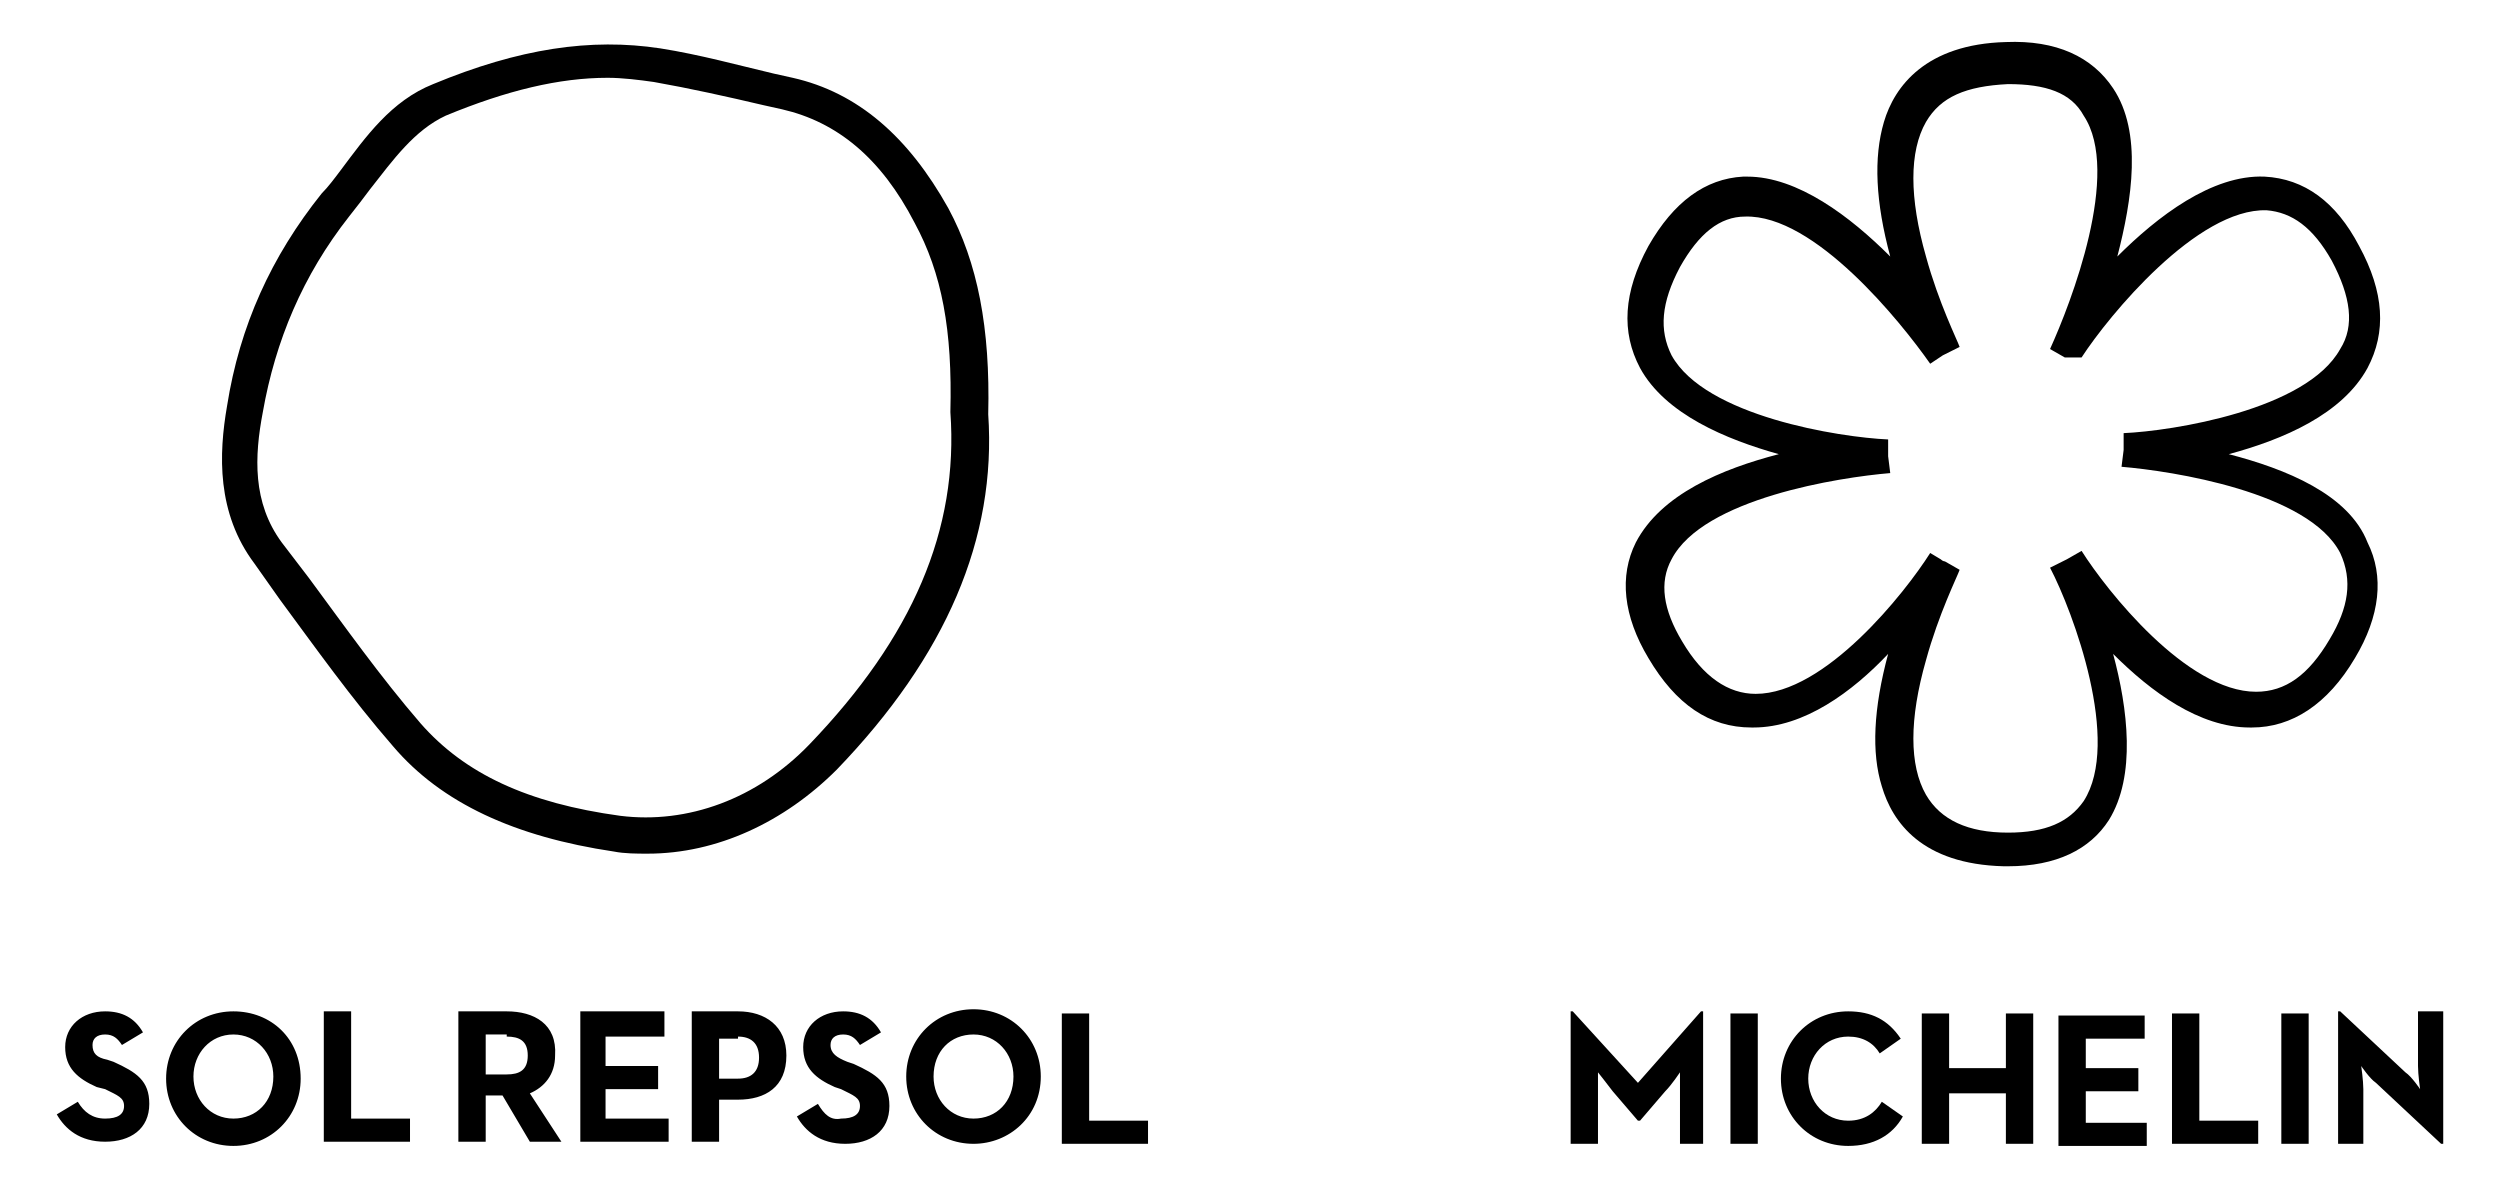
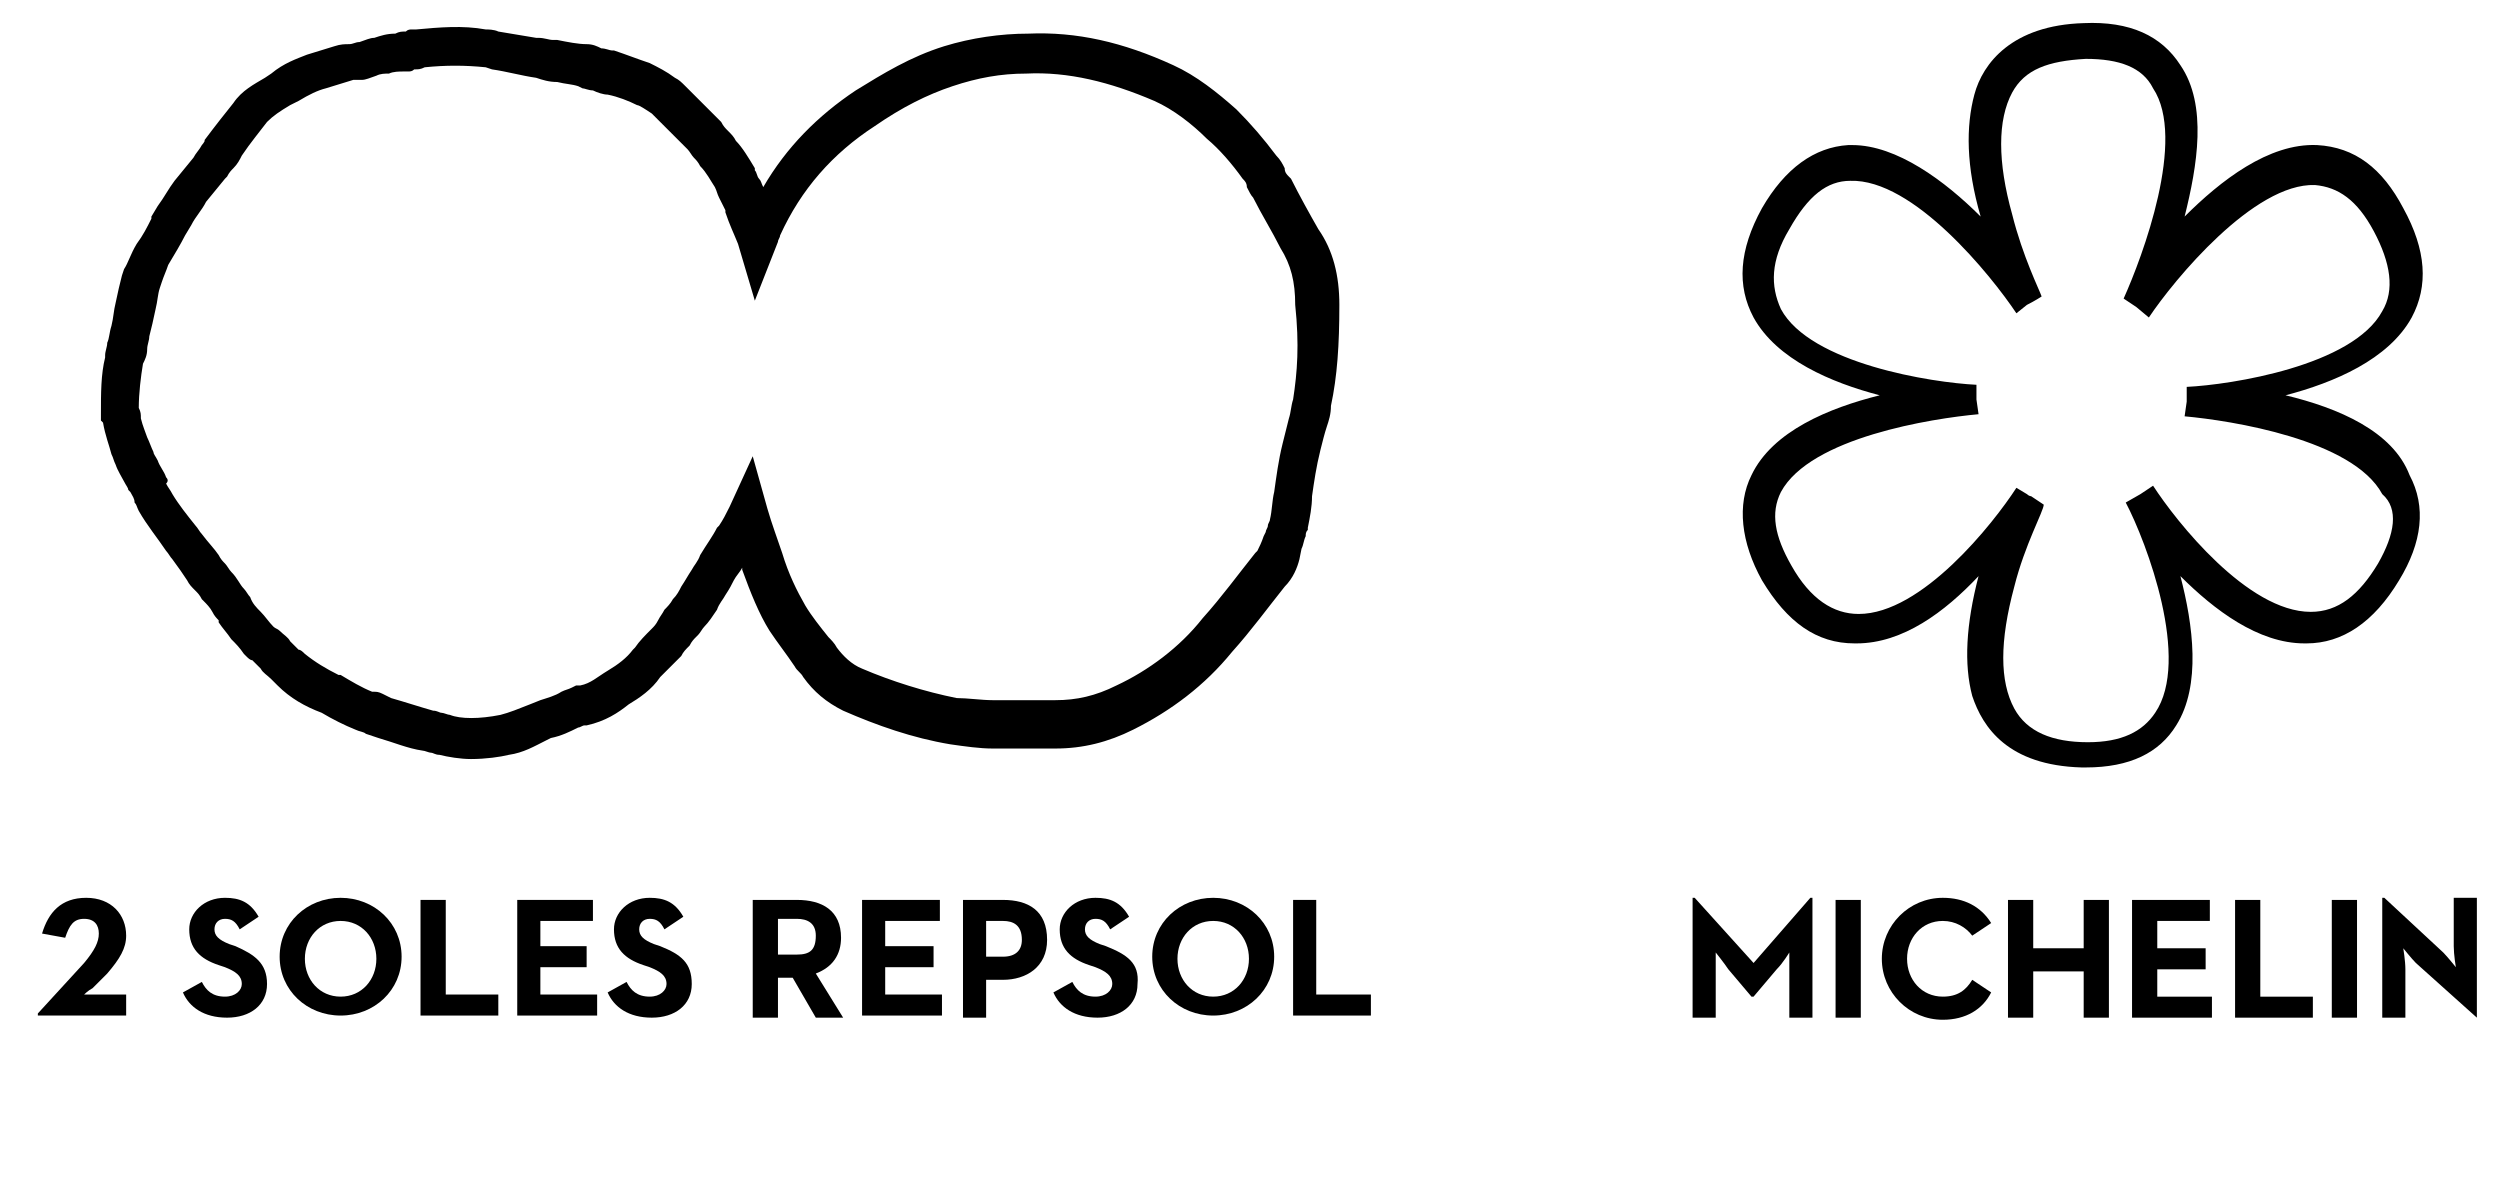
<svg xmlns="http://www.w3.org/2000/svg" version="1.1" id="Capa_1" x="0px" y="0px" viewBox="0 0 118.9 56.5" style="enable-background:new 0 0 118.9 56.5;" xml:space="preserve">
-   <path d="M38.9,52.5l-1,0.6c0.4,0.7,1.1,1.3,2.3,1.3c1.2,0,2.1-0.6,2.1-1.8c0-1.1-0.6-1.5-1.7-2l-0.3-0.1c-0.5-0.2-0.8-0.4-0.8-0.8  c0-0.3,0.2-0.5,0.6-0.5c0.4,0,0.6,0.2,0.8,0.5l1-0.6c-0.4-0.7-1-1-1.8-1c-1.1,0-1.9,0.7-1.9,1.7c0,1,0.6,1.5,1.5,1.9l0.3,0.1  c0.6,0.3,0.9,0.4,0.9,0.8c0,0.4-0.3,0.6-0.9,0.6C39.5,53.3,39.2,53,38.9,52.5 M35.1,49.3c0.6,0,1,0.3,1,1c0,0.7-0.4,1-1,1h-0.9v-1.9  H35.1z M35.1,48.1h-2.2v6.2h1.3v-2h0.9c1.3,0,2.3-0.6,2.3-2.1C37.4,48.8,36.4,48.1,35.1,48.1 M31.7,48.1h-4.1v6.2h4.2v-1.1h-3v-1.4  h2.5v-1.1h-2.5v-1.4h2.8V48.1z M24.1,49.3c0.6,0,1,0.2,1,0.9c0,0.7-0.4,0.9-1,0.9h-1v-1.9H24.1z M24.1,48.1h-2.3v6.2h1.3v-2.2h0.8  l1.3,2.2h1.5L25.2,52c0.7-0.3,1.2-0.9,1.2-1.8C26.5,48.7,25.4,48.1,24.1,48.1 M16.7,48.1h-1.3v6.2h4.1v-1.1h-2.8V48.1z M4.4,49.7  c0-0.3,0.2-0.5,0.6-0.5c0.4,0,0.6,0.2,0.8,0.5l1-0.6c-0.4-0.7-1-1-1.8-1c-1.1,0-1.9,0.7-1.9,1.7c0,1,0.6,1.5,1.5,1.9L5,51.8  c0.6,0.3,0.9,0.4,0.9,0.8c0,0.4-0.3,0.6-0.9,0.6c-0.6,0-1-0.3-1.3-0.8l-1,0.6c0.4,0.7,1.1,1.3,2.3,1.3c1.2,0,2.1-0.6,2.1-1.8  c0-1.1-0.6-1.5-1.7-2l-0.3-0.1C4.6,50.3,4.4,50.1,4.4,49.7 M11.1,49.2c1.1,0,1.9,0.9,1.9,2c0,1.2-0.8,2-1.9,2c-1.1,0-1.9-0.9-1.9-2  C9.2,50.1,10,49.2,11.1,49.2 M11.1,48.1c-1.8,0-3.2,1.4-3.2,3.2c0,1.8,1.4,3.2,3.2,3.2c1.8,0,3.2-1.4,3.2-3.2  C14.3,49.4,12.9,48.1,11.1,48.1 M38.5,35.4c-2.5,2.6-5.8,3.8-9,3.4c-4.4-0.6-7.4-2-9.5-4.4c-1.9-2.2-3.6-4.6-5.3-6.9l-1.3-1.7  c-1.4-1.9-1.3-4.1-0.9-6.2c0.6-3.4,1.9-6.5,4.1-9.3C17,9.8,17.3,9.4,17.6,9c1.1-1.4,2.1-2.8,3.6-3.5c2.9-1.2,5.4-1.8,7.7-1.8  c0.7,0,1.5,0.1,2.2,0.2c1.7,0.3,3.5,0.7,5.2,1.1l0.9,0.2c2.6,0.6,4.7,2.3,6.3,5.4c1.3,2.4,1.8,5.1,1.7,9l0,0l0,0  C45.6,25.2,43.4,30.3,38.5,35.4 M39.8,36.6c5.2-5.4,7.6-11,7.2-16.9c0.1-4.1-0.5-7.2-1.9-9.8c-1.9-3.4-4.3-5.5-7.4-6.2l-0.9-0.2  c-1.7-0.4-3.5-0.9-5.4-1.2c-3.3-0.5-6.7,0-10.8,1.7c-2,0.8-3.2,2.5-4.4,4.1c-0.3,0.4-0.6,0.8-0.9,1.1c-2.4,3-3.9,6.3-4.5,10.1  c-0.4,2.3-0.5,5.1,1.3,7.5l1.2,1.7c1.7,2.3,3.4,4.7,5.4,7c2.3,2.7,5.8,4.3,10.5,5c0.5,0.1,1.1,0.1,1.6,0.1  C34.1,40.6,37.3,39.1,39.8,36.6 M48.2,51.2c0,1.2-0.8,2-1.9,2c-1.1,0-1.9-0.9-1.9-2c0-1.2,0.8-2,1.9-2  C47.4,49.2,48.2,50.1,48.2,51.2 M49.5,51.2c0-1.8-1.4-3.2-3.2-3.2c-1.8,0-3.2,1.4-3.2,3.2c0,1.8,1.4,3.2,3.2,3.2  C48,54.4,49.5,53.1,49.5,51.2 M54.6,54.4v-1.1h-2.8v-5.1h-1.3v6.2H54.6z" />
-   <path d="M109.8,48.2h-1.3v6.2h1.3V48.2z M103.3,54.4h4.1v-1.1h-2.8v-5.1h-1.3V54.4z M99.2,53.3v-1.4h2.5v-1.1h-2.5v-1.4h2.8v-1.1  h-4.1v6.2h4.2v-1.1H99.2z M95.4,48.2v2.6h-2.7v-2.6h-1.3v6.2h1.3V52h2.7v2.4h1.3v-6.2H95.4z M84.7,51.3c0,1.8,1.4,3.2,3.2,3.2  c1.2,0,2.1-0.5,2.6-1.4l-1-0.7c-0.3,0.5-0.8,0.9-1.6,0.9c-1.1,0-1.9-0.9-1.9-2s0.8-2,1.9-2c0.7,0,1.2,0.3,1.5,0.8l1-0.7  c-0.6-0.9-1.4-1.3-2.5-1.3C86.1,48.1,84.7,49.5,84.7,51.3 M83.6,48.2h-1.3v6.2h1.3V48.2z M77.9,51.5l-3.1-3.4h-0.1v6.3H76v-2.3  c0-0.4,0-1.1,0-1.1s0.4,0.5,0.7,0.9l1.2,1.4h0.1l1.2-1.4c0.3-0.3,0.7-0.9,0.7-0.9s0,0.7,0,1.1v2.3H81v-6.3h-0.1L77.9,51.5z   M110.8,30.4c-1,1.7-2.1,2.5-3.5,2.5h0c-3.3,0-7.1-4.8-8.3-6.7l-0.7,0.4L97.5,27c1.1,2.1,3.4,8.3,1.6,11.1c-0.7,1-1.8,1.5-3.6,1.5  c-1.9,0-3.2-0.6-3.9-1.8c-0.8-1.4-0.8-3.6,0-6.4c0.6-2.2,1.5-4,1.6-4.3l-0.7-0.4c0,0-0.1,0-0.2-0.1l-0.5-0.3c-1.2,1.9-5,6.7-8.3,6.7  h0c-1.3,0-2.5-0.8-3.5-2.5c-0.9-1.5-1.1-2.8-0.5-3.9c1.5-2.9,8-3.9,10.4-4.1l-0.1-0.8l0-0.8c-2.3-0.1-8.7-1.1-10.3-4  c-0.6-1.2-0.5-2.5,0.4-4.2c0.9-1.6,1.9-2.4,3.1-2.4c3.3-0.1,7.4,5,8.8,7l0.6-0.4c0.4-0.2,0.8-0.4,0.8-0.4c-0.1-0.3-1-2.1-1.6-4.3  c-0.8-2.8-0.8-5,0-6.4c0.7-1.2,1.9-1.7,3.9-1.8c1.8,0,3,0.4,3.6,1.5c1.8,2.7-0.6,8.9-1.6,11.1l0.7,0.4L99,17c1.3-2,5.5-7.1,8.8-7  c1.2,0.1,2.2,0.8,3.1,2.4c0.9,1.7,1.1,3.1,0.4,4.2c-1.6,2.9-8,3.9-10.3,4l0,0.8l-0.1,0.8c2.4,0.2,8.9,1.2,10.4,4.1  C111.9,27.6,111.7,28.9,110.8,30.4 M106,21.6c2.6-0.7,5.4-1.9,6.6-4.1c0.9-1.7,0.8-3.6-0.4-5.8c-1.1-2.1-2.6-3.2-4.5-3.3  c-2.5-0.1-5.1,1.9-7,3.8c0.7-2.7,1.2-5.9-0.2-8c-1-1.5-2.7-2.3-5.1-2.2c-3.8,0.1-5.3,2.1-5.8,3.8c-0.5,1.7-0.4,3.8,0.3,6.4  c-1.9-1.9-4.4-3.8-6.8-3.8c-0.1,0-0.1,0-0.2,0c-1.8,0.1-3.3,1.2-4.5,3.3c-1.2,2.2-1.3,4.1-0.4,5.8c1.2,2.2,4.1,3.4,6.6,4.1  c-2.7,0.7-5.6,1.9-6.8,4.2c-0.8,1.6-0.6,3.5,0.6,5.5c1.3,2.2,2.9,3.3,4.9,3.3h0.1c2.4,0,4.7-1.7,6.4-3.5c-0.7,2.6-0.8,4.7-0.3,6.3  c0.5,1.7,1.9,3.7,5.8,3.8c0.1,0,0.1,0,0.2,0c2.3,0,3.9-0.8,4.8-2.2c1.3-2.1,0.9-5.3,0.2-7.9c1.8,1.8,4.1,3.5,6.5,3.5h0.1  c1.9,0,3.6-1.1,4.9-3.3c1.2-2,1.4-3.9,0.6-5.5C111.7,23.5,108.7,22.3,106,21.6 M116.2,54.4v-6.3H115v2.6c0,0.4,0.1,1.1,0.1,1.1  s-0.4-0.6-0.7-0.8l-3.1-2.9h-0.1v6.3h1.2v-2.6c0-0.4-0.1-1.1-0.1-1.1s0.4,0.6,0.7,0.8l3.1,2.9H116.2z" />
+   <path d="M112.1,42.8h-1.2v5.6h1.2V42.8z M106.3,48.4h3.7v-1h-2.5v-4.6h-1.2L106.3,48.4L106.3,48.4z M102.6,47.4v-1.3h2.3v-1h-2.3  v-1.3h2.5v-1h-3.7v5.6h3.8v-1L102.6,47.4L102.6,47.4z M99.1,42.8v2.3h-2.4v-2.3h-1.2v5.6h1.2v-2.2h2.4v2.2h1.2v-5.6H99.1z   M89.5,45.6c0,1.6,1.3,2.9,2.9,2.9c1.1,0,1.9-0.5,2.3-1.3l-0.9-0.6c-0.3,0.5-0.7,0.8-1.4,0.8c-1,0-1.7-0.8-1.7-1.8  c0-1,0.7-1.8,1.7-1.8c0.6,0,1.1,0.3,1.4,0.7l0.9-0.6c-0.5-0.8-1.3-1.2-2.3-1.2C90.8,42.7,89.5,44,89.5,45.6 M88.5,42.8h-1.2v5.6h1.2  V42.8z M83.4,45.8l-2.8-3.1h-0.1v5.7h1.1v-2.1c0-0.4,0-1,0-1s0.4,0.5,0.6,0.8l1.1,1.3h0.1l1.1-1.3c0.3-0.3,0.6-0.8,0.6-0.8  s0,0.6,0,1v2.1h1.1v-5.7h-0.1L83.4,45.8z M113.1,26.8c-0.9,1.5-1.9,2.3-3.2,2.3l0,0c-3,0-6.4-4.3-7.5-6l-0.6,0.4l-0.7,0.4  c1,1.9,3.1,7.5,1.4,10c-0.6,0.9-1.6,1.4-3.2,1.4c-1.7,0-2.9-0.5-3.5-1.6c-0.7-1.3-0.7-3.2,0-5.8c0.5-2,1.4-3.6,1.4-3.9l-0.6-0.4  c0,0-0.1,0-0.2-0.1l-0.5-0.3c-1.1,1.7-4.5,6-7.5,6l0,0c-1.2,0-2.3-0.7-3.2-2.3c-0.8-1.4-1-2.5-0.5-3.5c1.4-2.6,7.2-3.5,9.4-3.7  l-0.1-0.7v-0.7c-2.1-0.1-7.9-1-9.3-3.6c-0.5-1.1-0.5-2.3,0.4-3.8C86,9.3,86.9,8.6,88,8.6c3-0.1,6.7,4.5,7.9,6.3l0.5-0.4  c0.4-0.2,0.7-0.4,0.7-0.4c-0.1-0.3-0.9-1.9-1.4-3.9c-0.7-2.5-0.7-4.5,0-5.8c0.6-1.1,1.7-1.5,3.5-1.6c1.6,0,2.7,0.4,3.2,1.4  c1.6,2.4-0.5,8-1.4,10l0.6,0.4l0.6,0.5c1.2-1.8,5-6.4,7.9-6.3c1.1,0.1,2,0.7,2.8,2.2c0.8,1.5,1,2.8,0.4,3.8  c-1.4,2.6-7.2,3.5-9.3,3.6v0.7l-0.1,0.7c2.2,0.2,8,1.1,9.4,3.7C114.1,24.2,113.9,25.4,113.1,26.8 M108.7,18.8c2.3-0.6,4.9-1.7,6-3.7  c0.8-1.5,0.7-3.2-0.4-5.2c-1-1.9-2.3-2.9-4.1-3c-2.3-0.1-4.6,1.7-6.3,3.4c0.6-2.4,1.1-5.3-0.2-7.2c-0.9-1.4-2.4-2.1-4.6-2  c-3.4,0.1-4.8,1.9-5.2,3.4s-0.4,3.4,0.3,5.8c-1.7-1.7-4-3.4-6.1-3.4c-0.1,0-0.1,0-0.2,0c-1.6,0.1-3,1.1-4.1,3  c-1.1,2-1.2,3.7-0.4,5.2c1.1,2,3.7,3.1,6,3.7c-2.4,0.6-5.1,1.7-6.1,3.8c-0.7,1.4-0.5,3.2,0.5,5c1.2,2,2.6,3,4.4,3h0.1  c2.2,0,4.2-1.5,5.8-3.2c-0.6,2.3-0.7,4.2-0.3,5.7c0.5,1.5,1.7,3.3,5.2,3.4c0.1,0,0.1,0,0.2,0c2.1,0,3.5-0.7,4.3-2  c1.2-1.9,0.8-4.8,0.2-7.1c1.6,1.6,3.7,3.2,5.9,3.2h0.1c1.7,0,3.2-1,4.4-3c1.1-1.8,1.3-3.5,0.5-5C113.8,20.5,111.2,19.4,108.7,18.8   M117.8,48.4v-5.7h-1.1v2.3c0,0.4,0.1,1,0.1,1s-0.4-0.5-0.6-0.7l-2.8-2.6h-0.1v5.7h1.1v-2.3c0-0.4-0.1-1-0.1-1s0.4,0.5,0.6,0.7  L117.8,48.4L117.8,48.4z" />
+   <g>
+     <path d="M61.9,26.1c0.1-0.2,0.1-0.4,0.2-0.6c0-0.1,0-0.2,0.1-0.3l0-0.1c0.1-0.5,0.2-1,0.2-1.5c0.1-0.7,0.2-1.4,0.4-2.2   c0.1-0.4,0.2-0.8,0.3-1.1c0.1-0.3,0.2-0.6,0.2-1c0.3-1.4,0.4-2.9,0.4-4.8c0-1.4-0.3-2.6-1-3.6c-0.4-0.7-0.9-1.6-1.3-2.4l-0.1-0.1   c-0.1-0.1-0.2-0.2-0.2-0.4c-0.1-0.2-0.2-0.4-0.4-0.6c-0.6-0.8-1.2-1.5-1.9-2.2c-0.9-0.8-1.9-1.6-3-2.1c-2.4-1.1-4.6-1.6-6.9-1.5   c-1.3,0-2.7,0.2-4,0.6c-1.6,0.5-2.9,1.3-4.2,2.1c-1.8,1.2-3.3,2.7-4.4,4.6c-0.1-0.2-0.1-0.3-0.2-0.4c-0.1-0.1-0.1-0.3-0.2-0.4   l0-0.1c-0.3-0.5-0.6-1-0.9-1.3c-0.1-0.2-0.2-0.3-0.4-0.5c-0.1-0.1-0.2-0.2-0.3-0.4l-1.7-1.7c-0.2-0.2-0.3-0.3-0.5-0.4   c-0.4-0.3-0.8-0.5-1.2-0.7c-0.6-0.2-1.1-0.4-1.7-0.6l-0.1,0c-0.1,0-0.3-0.1-0.5-0.1c-0.2-0.1-0.4-0.2-0.7-0.2   C27.5,2.1,27,2,26.5,1.9l-0.2,0c-0.2,0-0.4-0.1-0.7-0.1l-0.1,0c-0.6-0.1-1.2-0.2-1.8-0.3c-0.2-0.1-0.5-0.1-0.6-0.1   c-1.1-0.2-2.2-0.1-3.3,0l-0.2,0c-0.1,0-0.2,0-0.3,0.1c-0.2,0-0.3,0-0.5,0.1c-0.4,0-0.7,0.1-1,0.2c-0.2,0-0.4,0.1-0.7,0.2   c-0.2,0-0.3,0.1-0.5,0.1c-0.2,0-0.4,0-0.7,0.1l-1.3,0.4c-0.5,0.2-1.1,0.4-1.7,0.9l-0.3,0.2c-0.5,0.3-1.1,0.6-1.5,1.2   c-0.4,0.5-0.8,1-1.4,1.8C9.8,6.6,9.7,6.8,9.6,6.9C9.5,7.1,9.3,7.3,9.2,7.5L8.3,8.6C8,9,7.8,9.4,7.5,9.8l-0.3,0.5l0,0.1   c-0.2,0.4-0.4,0.8-0.7,1.2c-0.3,0.5-0.4,0.9-0.6,1.2l-0.1,0.3c-0.1,0.4-0.2,0.8-0.3,1.3c-0.1,0.4-0.1,0.7-0.2,1.1   c-0.1,0.3-0.1,0.6-0.2,0.8c0,0.2-0.1,0.4-0.1,0.6L5,17c-0.2,0.8-0.2,1.7-0.2,2.7V20l0.1,0.1c0.1,0.6,0.3,1.1,0.4,1.5   c0.1,0.2,0.1,0.3,0.2,0.5c0.1,0.3,0.3,0.6,0.4,0.8c0.1,0.2,0.2,0.3,0.2,0.4l0.1,0.1c0.1,0.2,0.2,0.3,0.2,0.5   c0.1,0.1,0.1,0.2,0.2,0.4C7,25,7.5,25.6,7.9,26.2c0.1,0.1,0.2,0.3,0.3,0.4c0.3,0.4,0.5,0.7,0.7,1c0.1,0.2,0.2,0.3,0.4,0.5   c0.1,0.1,0.2,0.2,0.3,0.4l0.1,0.1c0.1,0.1,0.3,0.3,0.4,0.5c0.1,0.2,0.2,0.3,0.3,0.4l0,0.1c0.2,0.3,0.4,0.5,0.6,0.8   c0.2,0.2,0.4,0.4,0.6,0.7l0.1,0.1c0.1,0.1,0.2,0.2,0.3,0.2c0.1,0.1,0.3,0.3,0.4,0.4c0.1,0.2,0.3,0.3,0.5,0.5   c0.1,0.1,0.2,0.2,0.3,0.3c0.6,0.6,1.3,1,2.1,1.3c0.5,0.3,1.1,0.6,1.6,0.8c0.2,0.1,0.4,0.1,0.5,0.2l0,0l0.6,0.2   c0.7,0.2,1.4,0.5,2.1,0.6c0.1,0,0.3,0.1,0.4,0.1c0.1,0,0.2,0.1,0.4,0.1c0.4,0.1,1,0.2,1.5,0.2c0.7,0,1.4-0.1,1.8-0.2   c0.7-0.1,1.2-0.4,1.8-0.7l0.2-0.1c0.5-0.1,0.9-0.3,1.3-0.5c0.1,0,0.2-0.1,0.3-0.1l0.1,0c0.9-0.2,1.5-0.6,2-1   c0.5-0.3,1.1-0.7,1.5-1.3c0.3-0.3,0.6-0.6,1-1c0.1-0.2,0.2-0.3,0.4-0.5c0.1-0.2,0.2-0.3,0.3-0.4l0.1-0.1c0.1-0.1,0.2-0.3,0.3-0.4   c0.2-0.2,0.4-0.5,0.6-0.8c0.1-0.3,0.3-0.5,0.4-0.7c0.2-0.3,0.3-0.5,0.4-0.7c0.1-0.2,0.3-0.4,0.4-0.6c0,0,0,0.1,0,0.1   c0.4,1.1,0.8,2.1,1.3,2.9c0.4,0.6,0.8,1.1,1.2,1.7c0.1,0.2,0.3,0.3,0.4,0.5c0.5,0.7,1.1,1.2,1.9,1.6c1.6,0.7,3.3,1.3,5.1,1.6   c0.7,0.1,1.4,0.2,2,0.2c0.5,0,1.1,0,1.6,0c0.5,0,0.9,0,1.4,0c1.3,0,2.5-0.3,3.7-0.9c1.8-0.9,3.4-2.1,4.7-3.7c0.9-1,1.7-2.1,2.5-3.1   c0.4-0.4,0.6-0.9,0.7-1.3L61.9,26.1z M61.5,19c-0.1,0.3-0.1,0.6-0.2,0.9c-0.1,0.4-0.2,0.8-0.3,1.2c-0.2,0.8-0.3,1.6-0.4,2.3   c-0.1,0.4-0.1,0.9-0.2,1.3c0,0.1-0.1,0.2-0.1,0.3c0,0.1-0.1,0.2-0.1,0.3l-0.1,0.2c-0.1,0.3-0.2,0.5-0.3,0.7l-0.1,0.1   c-0.8,1-1.6,2.1-2.5,3.1c-1.1,1.4-2.6,2.5-4.1,3.2c-1,0.5-1.9,0.7-2.9,0.7c-0.5,0-1,0-1.5,0c-0.5,0-1,0-1.5,0   c-0.5,0-1.2-0.1-1.7-0.1c-1.5-0.3-3.1-0.8-4.5-1.4c-0.5-0.2-0.9-0.6-1.2-1c-0.1-0.2-0.3-0.4-0.4-0.5c-0.4-0.5-0.8-1-1.1-1.5   c-0.4-0.7-0.8-1.5-1.1-2.5c-0.2-0.6-0.5-1.4-0.7-2.1l-0.7-2.5l-1.1,2.4c-0.2,0.4-0.3,0.6-0.5,0.9l-0.1,0.1   c-0.2,0.4-0.5,0.8-0.8,1.3c-0.1,0.3-0.3,0.5-0.4,0.7c-0.2,0.3-0.3,0.5-0.5,0.8c-0.1,0.2-0.2,0.4-0.4,0.6c-0.1,0.2-0.3,0.4-0.4,0.5   c-0.1,0.2-0.2,0.3-0.3,0.5c-0.1,0.2-0.2,0.3-0.3,0.4c-0.3,0.3-0.6,0.6-0.8,0.9l-0.1,0.1c-0.3,0.4-0.7,0.7-1.2,1   c-0.5,0.3-0.8,0.6-1.3,0.7h-0.2l-0.2,0.1c-0.2,0.1-0.3,0.1-0.5,0.2c-0.3,0.2-0.7,0.3-1,0.4l-0.5,0.2c-0.5,0.2-1,0.4-1.4,0.5   c-1,0.2-1.9,0.2-2.4,0c-0.1,0-0.3-0.1-0.4-0.1c-0.1,0-0.2-0.1-0.4-0.1c-0.7-0.2-1.3-0.4-2-0.6L18.2,33c-0.2-0.1-0.3-0.1-0.4-0.1   l-0.1,0c-0.5-0.2-1-0.5-1.5-0.8l-0.1,0c-0.6-0.3-1.1-0.6-1.6-1c-0.1-0.1-0.2-0.2-0.3-0.2c-0.1-0.1-0.3-0.3-0.4-0.4   c-0.1-0.2-0.3-0.3-0.5-0.5c-0.1-0.1-0.2-0.1-0.3-0.2c-0.2-0.2-0.4-0.5-0.6-0.7c-0.2-0.2-0.4-0.4-0.5-0.7c-0.1-0.1-0.2-0.3-0.3-0.4   l0,0c-0.2-0.2-0.3-0.5-0.6-0.8c-0.1-0.1-0.2-0.3-0.3-0.4c-0.1-0.1-0.2-0.2-0.3-0.4c-0.2-0.3-0.5-0.6-0.8-1   c-0.1-0.1-0.2-0.3-0.3-0.4c-0.4-0.5-0.8-1-1.1-1.5c-0.1-0.2-0.2-0.3-0.3-0.5C8,22.9,8,22.8,7.9,22.7c-0.1-0.3-0.3-0.5-0.4-0.8   c-0.1-0.2-0.2-0.3-0.2-0.4C7.2,21.3,7.1,21,7,20.8c-0.1-0.3-0.2-0.5-0.3-0.9c0-0.2,0-0.3-0.1-0.5c0-0.7,0.1-1.5,0.2-2.1   C6.9,17.1,7,16.9,7,16.6c0-0.2,0.1-0.4,0.1-0.6c0.1-0.4,0.2-0.8,0.3-1.3c0.1-0.4,0.1-0.7,0.2-1l0.1-0.3c0.1-0.3,0.2-0.5,0.3-0.8   c0.3-0.5,0.6-1,0.8-1.4l0.3-0.5c0.2-0.4,0.5-0.7,0.7-1.1l0.9-1.1l0.1-0.1c0.1-0.2,0.2-0.3,0.3-0.4c0.2-0.2,0.3-0.4,0.4-0.6   c0.4-0.6,0.9-1.2,1.2-1.6c0.3-0.3,0.6-0.5,1.1-0.8l0.4-0.2c0.5-0.3,0.9-0.5,1.3-0.6l1.3-0.4l0.1,0c0,0,0.1,0,0.1,0l0.2,0   c0.2,0,0.4-0.1,0.7-0.2c0.2-0.1,0.4-0.1,0.6-0.1c0.2-0.1,0.5-0.1,0.7-0.1l0.2,0c0.1,0,0.2,0,0.3-0.1c0.2,0,0.3,0,0.5-0.1   c1-0.1,1.9-0.1,2.9,0l0.3,0.1c0.7,0.1,1.4,0.3,2.1,0.4c0.3,0.1,0.6,0.2,1,0.2c0.4,0.1,0.7,0.1,1,0.2l0.2,0.1c0.1,0,0.3,0.1,0.5,0.1   c0.2,0.1,0.5,0.2,0.7,0.2c0.5,0.1,1,0.3,1.4,0.5C30.4,5,30.7,5.2,31,5.4l0.1,0.1c0,0,0.1,0.1,0.1,0.1l1.5,1.5   c0.1,0.1,0.2,0.3,0.3,0.4c0.1,0.1,0.2,0.2,0.3,0.4c0.3,0.3,0.5,0.7,0.7,1c0.1,0.2,0.1,0.3,0.2,0.5c0.1,0.2,0.2,0.4,0.3,0.6l0,0.1   c0.2,0.6,0.4,1,0.6,1.5l0.8,2.7l1.1-2.8c0-0.1,0.1-0.2,0.1-0.3c1-2.2,2.5-3.9,4.5-5.2c1.3-0.9,2.5-1.5,3.7-1.9   c1.2-0.4,2.3-0.6,3.5-0.6c2-0.1,4,0.4,6.1,1.3c0.9,0.4,1.8,1.1,2.5,1.8c0.6,0.5,1.2,1.2,1.7,1.9c0.1,0.1,0.2,0.2,0.2,0.4   c0.1,0.2,0.2,0.4,0.3,0.5c0.4,0.8,0.9,1.6,1.3,2.4l0,0c0.5,0.8,0.7,1.6,0.7,2.7C61.8,16.4,61.7,17.7,61.5,19z" />
+     <polygon points="21.2,42.8 20,42.8 20,48.3 23.7,48.3 23.7,47.3 21.2,47.3  " />
+     <path d="M16.2,42.7c-1.6,0-2.9,1.2-2.9,2.8c0,1.6,1.3,2.8,2.9,2.8c1.6,0,2.9-1.2,2.9-2.8C19.1,43.9,17.8,42.7,16.2,42.7z    M16.2,47.4c-1,0-1.7-0.8-1.7-1.8c0-1,0.7-1.8,1.7-1.8c1,0,1.7,0.8,1.7,1.8C17.9,46.6,17.2,47.4,16.2,47.4z" />
+     <polygon points="25.7,46 27.9,46 27.9,45 25.7,45 25.7,43.8 28.2,43.8 28.2,42.8 24.6,42.8 24.6,48.3 28.4,48.3 28.4,47.3    25.7,47.3  " />
+     <path d="M57.7,42.7c-1.6,0-2.9,1.2-2.9,2.8c0,1.6,1.3,2.8,2.9,2.8c1.6,0,2.9-1.2,2.9-2.8C60.6,43.9,59.3,42.7,57.7,42.7z    M57.7,47.4c-1,0-1.7-0.8-1.7-1.8c0-1,0.7-1.8,1.7-1.8c1,0,1.7,0.8,1.7,1.8C59.4,46.6,58.7,47.4,57.7,47.4z" />
+     <path d="M11.2,45l-0.3-0.1c-0.5-0.2-0.7-0.4-0.7-0.7c0-0.3,0.2-0.5,0.5-0.5c0.3,0,0.5,0.1,0.7,0.5l0.9-0.6   c-0.4-0.7-0.9-0.9-1.6-0.9c-1,0-1.7,0.7-1.7,1.5c0,0.9,0.5,1.4,1.4,1.7l0.3,0.1c0.5,0.2,0.8,0.4,0.8,0.8c0,0.3-0.3,0.6-0.8,0.6   c-0.6,0-0.9-0.3-1.1-0.7l-0.9,0.5c0.3,0.7,1,1.2,2.1,1.2c1.1,0,1.9-0.6,1.9-1.6C12.7,45.8,12.1,45.4,11.2,45z" />
+     <path d="M5.1,46.3C5.7,45.6,6,45.1,6,44.5c0-1-0.7-1.8-1.9-1.8c-1.2,0-1.8,0.7-2.1,1.7l1.1,0.2c0.2-0.6,0.4-0.9,0.9-0.9   c0.5,0,0.7,0.3,0.7,0.7c0,0.4-0.2,0.8-0.7,1.4l-2.2,2.4v0.1H6v-1H4.5c-0.2,0-0.5,0-0.5,0s0.2-0.2,0.4-0.3L5.1,46.3z" />
+     <path d="M47.7,42.8h-1.9v5.6h1.1v-1.8h0.8c1.1,0,2.1-0.6,2.1-1.9C49.8,43.3,48.9,42.8,47.7,42.8z M47.7,45.5h-0.8v-1.7h0.8   c0.5,0,0.9,0.2,0.9,0.9C48.6,45.2,48.3,45.5,47.7,45.5z" />
+     <polygon points="42.1,46 44.4,46 44.4,45 42.1,45 42.1,43.8 44.7,43.8 44.7,42.8 41,42.8 41,48.3 44.8,48.3 44.8,47.3 42.1,47.3     " />
+     <path d="M52.6,45l-0.3-0.1c-0.5-0.2-0.7-0.4-0.7-0.7c0-0.3,0.2-0.5,0.5-0.5c0.3,0,0.5,0.1,0.7,0.5l0.9-0.6   c-0.4-0.7-0.9-0.9-1.6-0.9c-1,0-1.7,0.7-1.7,1.5c0,0.9,0.5,1.4,1.4,1.7l0.3,0.1c0.5,0.2,0.8,0.4,0.8,0.8c0,0.3-0.3,0.6-0.8,0.6   c-0.6,0-0.9-0.3-1.1-0.7l-0.9,0.5c0.3,0.7,1,1.2,2.1,1.2c1.1,0,1.9-0.6,1.9-1.6C54.2,45.8,53.6,45.4,52.6,45z" />
+     <path d="M40,44.6c0-1.3-0.9-1.8-2.1-1.8h-2.1v5.6H37v-1.9h0.7l1.1,1.9h1.3l-1.3-2.1C39.6,46,40,45.4,40,44.6z M37.9,45.4H37v-1.7   h0.9c0.5,0,0.9,0.2,0.9,0.8C38.8,45.2,38.5,45.4,37.9,45.4z" />
+     <path d="M31.4,45l-0.3-0.1c-0.5-0.2-0.7-0.4-0.7-0.7c0-0.3,0.2-0.5,0.5-0.5c0.3,0,0.5,0.1,0.7,0.5l0.9-0.6   c-0.4-0.7-0.9-0.9-1.6-0.9c-1,0-1.7,0.7-1.7,1.5c0,0.9,0.5,1.4,1.4,1.7l0.3,0.1c0.5,0.2,0.8,0.4,0.8,0.8c0,0.3-0.3,0.6-0.8,0.6   c-0.6,0-0.9-0.3-1.1-0.7l-0.9,0.5c0.3,0.7,1,1.2,2.1,1.2c1.1,0,1.9-0.6,1.9-1.6C32.9,45.8,32.4,45.4,31.4,45z" />
+     <polygon points="62.6,47.3 62.6,42.8 61.5,42.8 61.5,48.3 65.2,48.3 65.2,47.3  " />
+   </g>
</svg>
